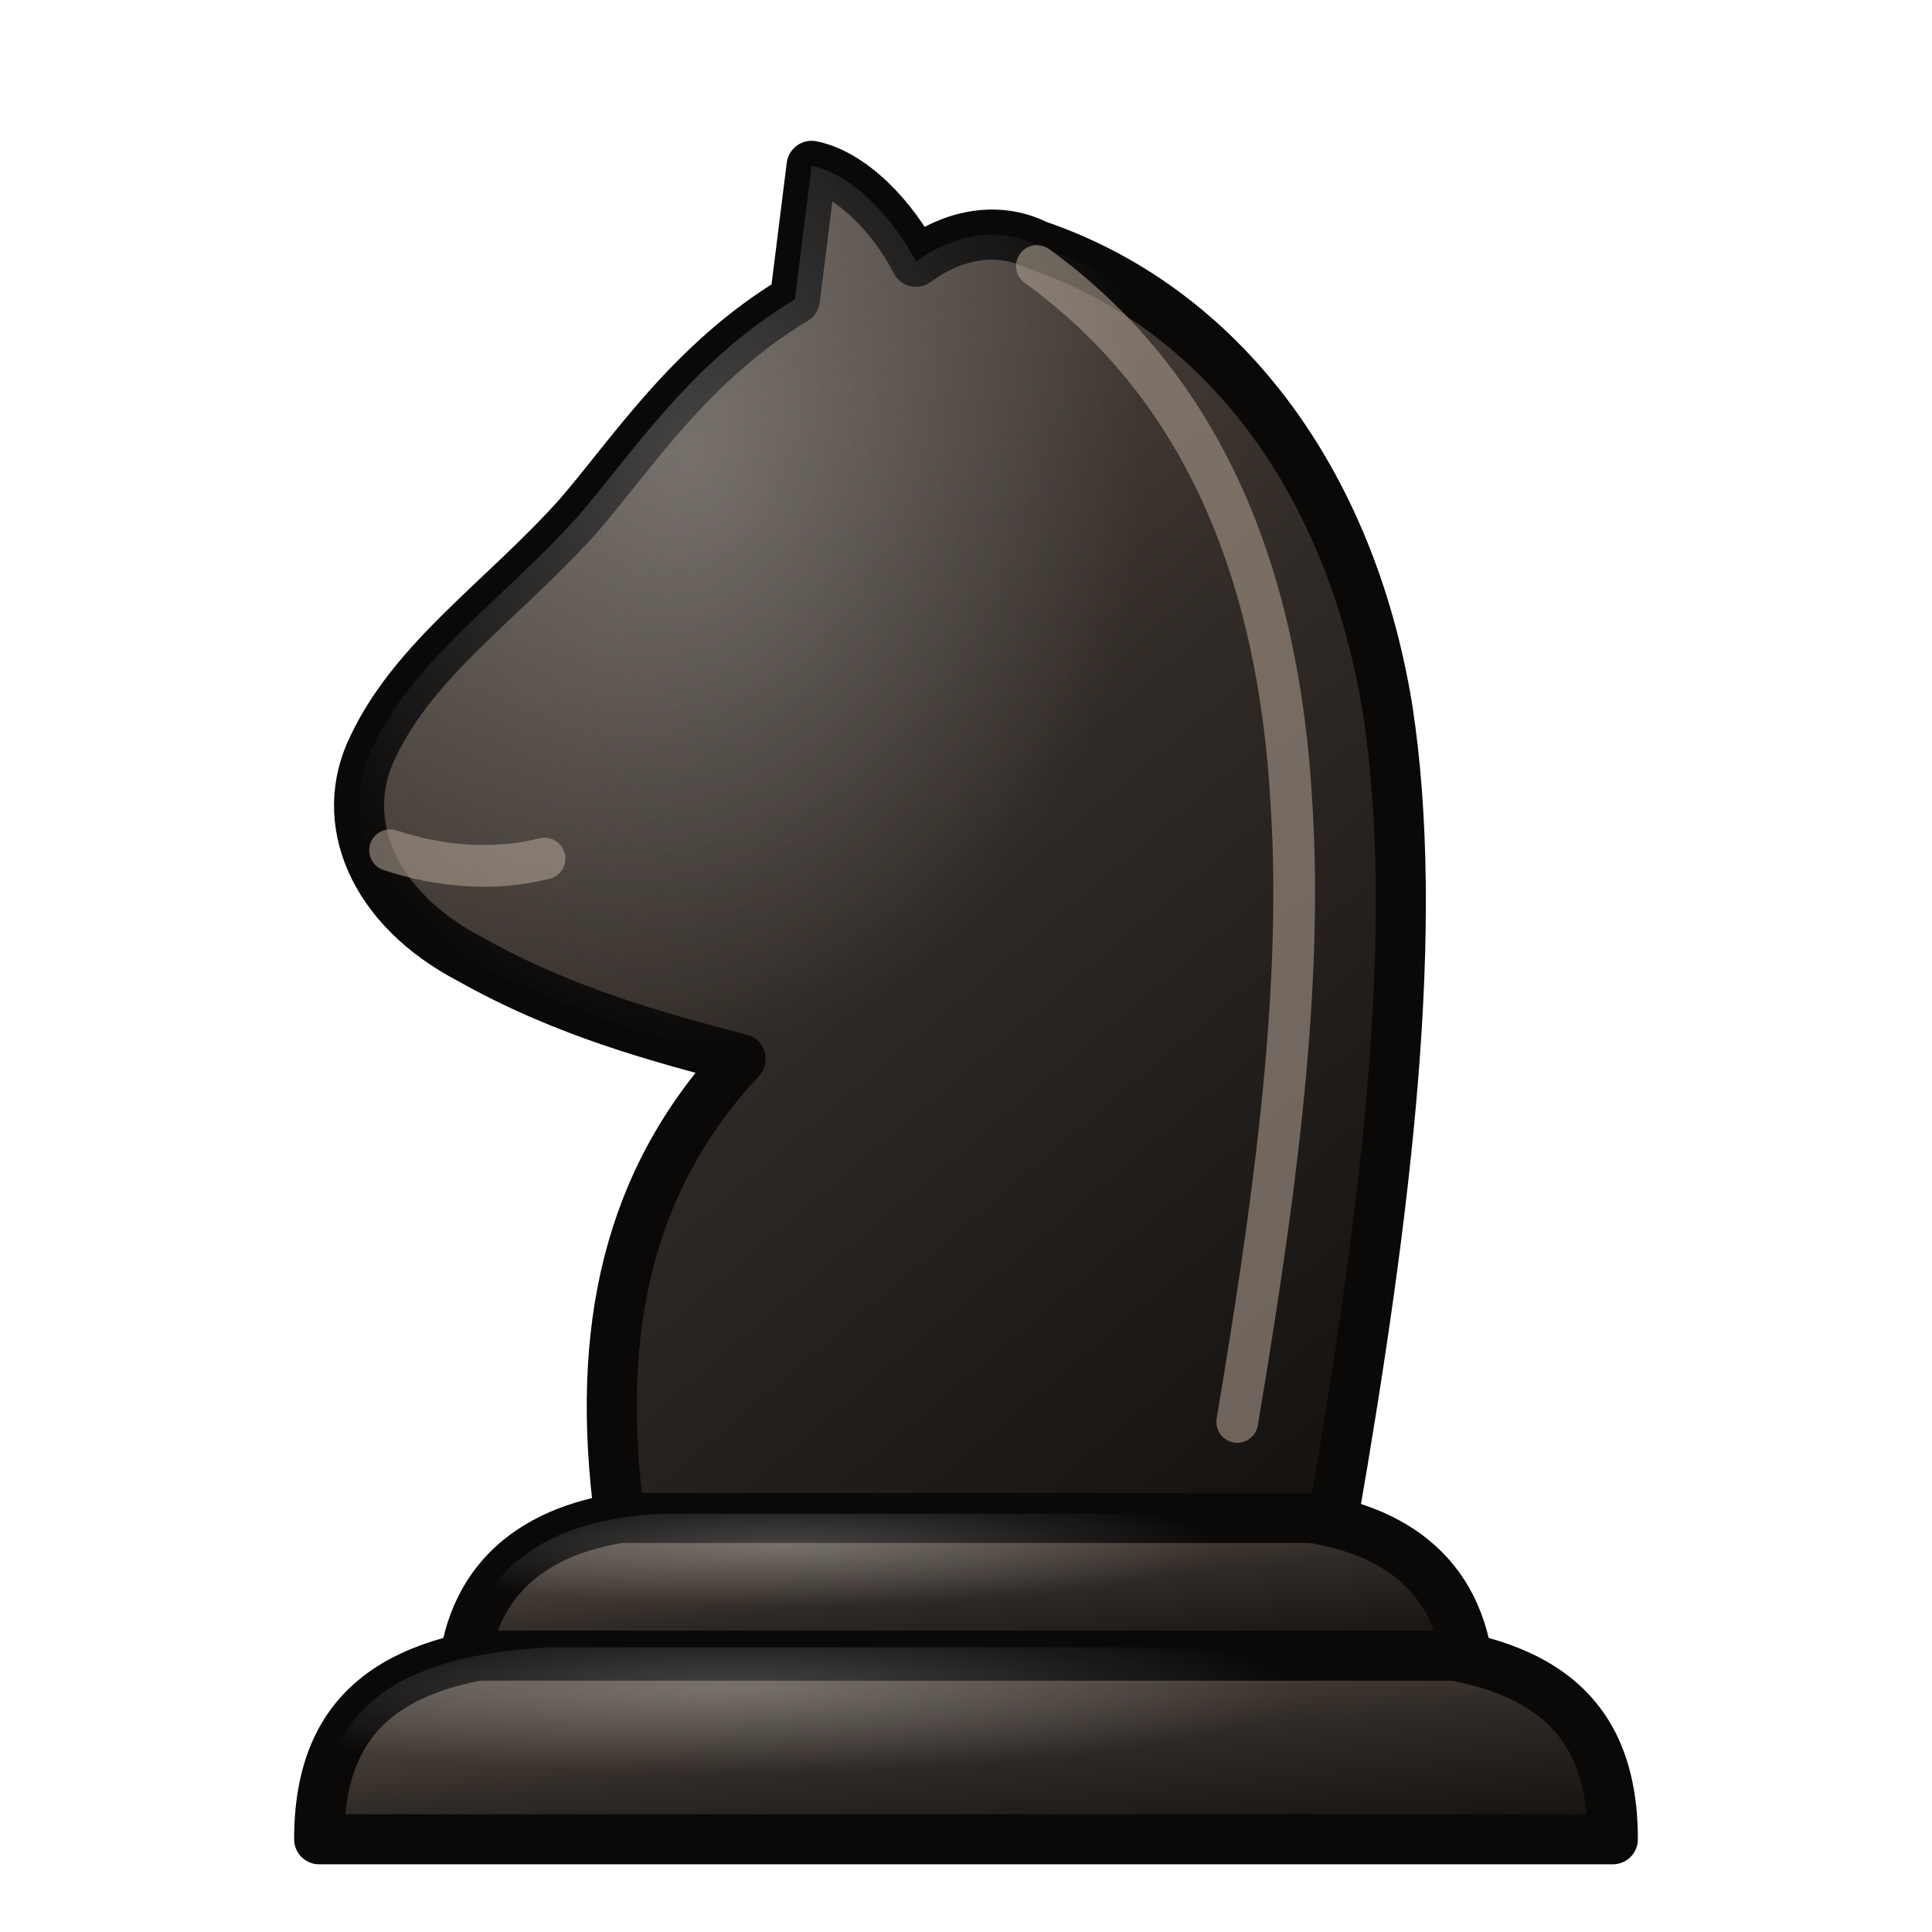
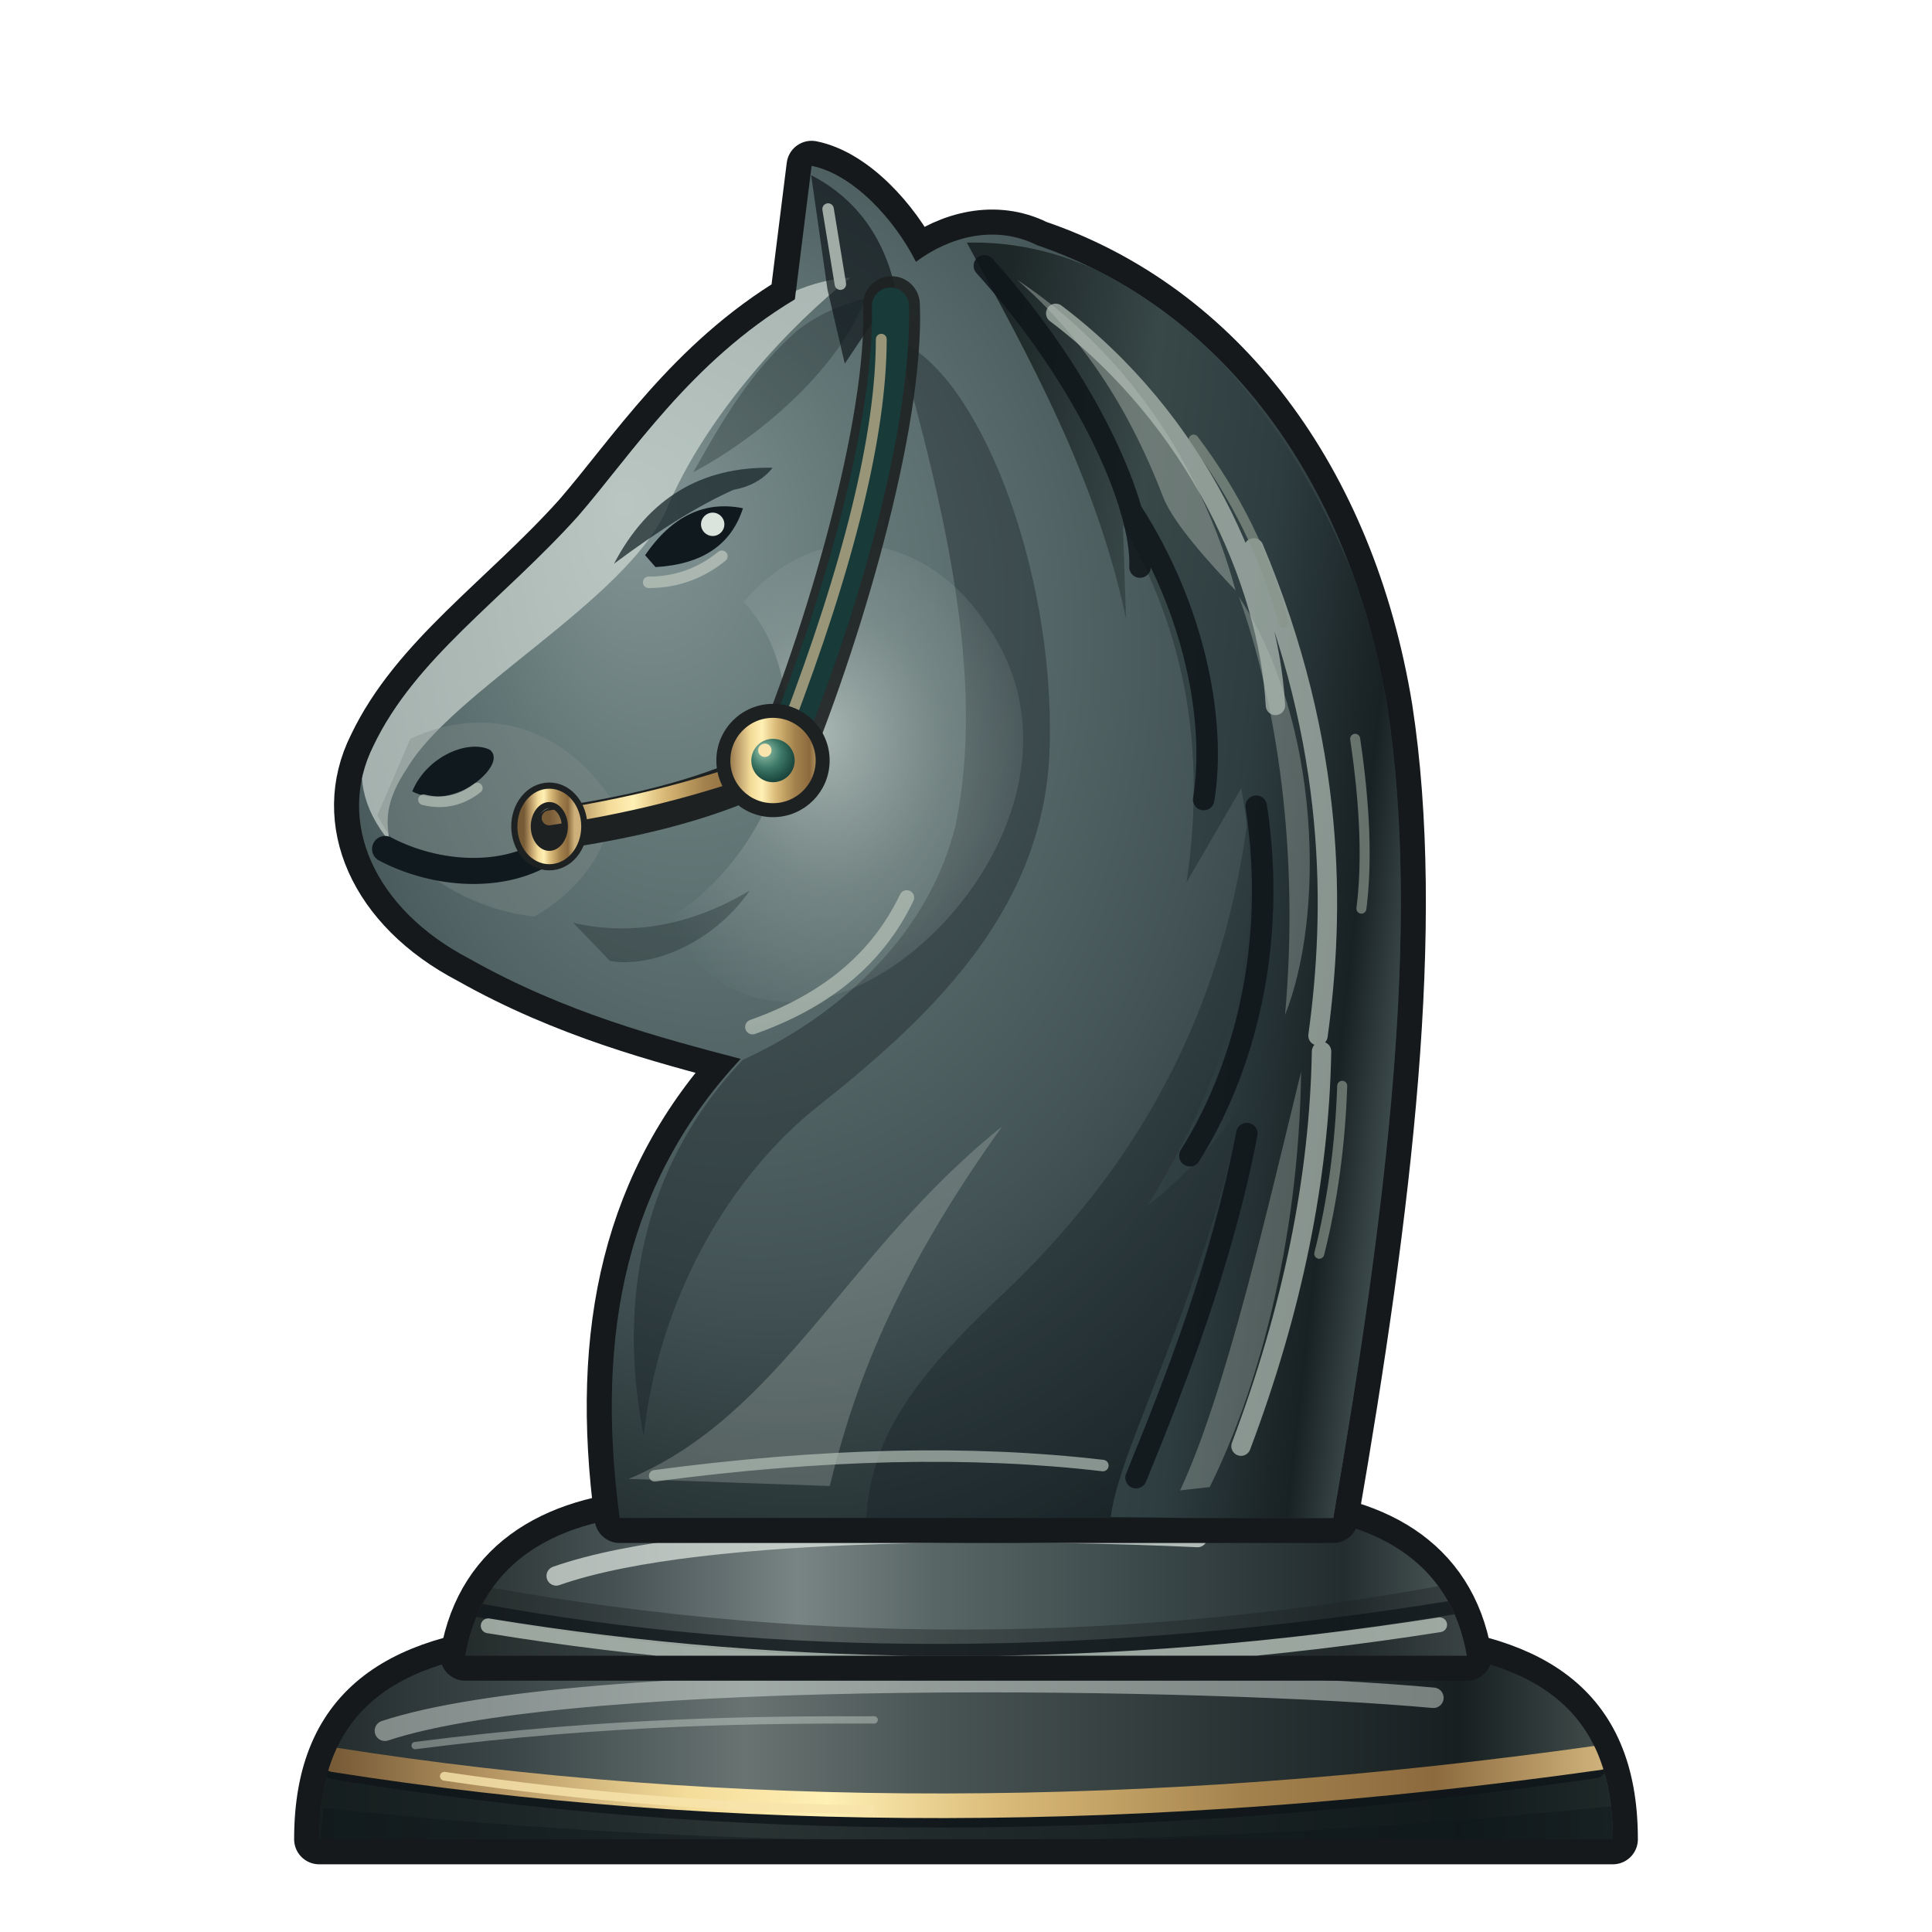
<svg xmlns="http://www.w3.org/2000/svg" viewBox="0 0 100 100">
  <defs>
-     <linearGradient id="p-body" x1="0.18" y1="0" x2="0.82" y2="1">
-       <stop offset="0" stop-color="#5E544C" />
-       <stop offset="0.55" stop-color="#302A26" />
-       <stop offset="1" stop-color="#161311" />
+     <linearGradient id="bn-foot" x1="0%" y1="0%" x2="100%" y2="0%">
+       <stop offset="0" stop-color="#232B2C" />
+       <stop offset="0.15" stop-color="#3B4648" />
+       <stop offset="0.33" stop-color="#687372" />
+       <stop offset="0.47" stop-color="#4A5555" />
+       <stop offset="0.69" stop-color="#2C3637" />
+       <stop offset="0.88" stop-color="#171F21" />
+       <stop offset="1" stop-color="#45514F" />
    </linearGradient>
-     <radialGradient id="p-gloss" cx="0.32" cy="0.22" r="0.62">
-       <stop offset="0" stop-color="#FFFFFF" stop-opacity="0.24" />
-       <stop offset="0.7" stop-color="#FFFFFF" stop-opacity="0" />
+     <linearGradient id="bn-surface" x1="0%" y1="0%" x2="100%" y2="0%">
+       <stop offset="0" stop-color="#2B3434" />
+       <stop offset="0.15" stop-color="#465254" />
+       <stop offset="0.33" stop-color="#798584" />
+       <stop offset="0.47" stop-color="#586665" />
+       <stop offset="0.69" stop-color="#3A4748" />
+       <stop offset="0.88" stop-color="#232D30" />
+       <stop offset="1" stop-color="#4D5958" />
+     </linearGradient>
+     <linearGradient id="bn-metal" x1="0%" y1="0%" x2="100%" y2="0%">
+       <stop offset="0" stop-color="#775B37" />
+       <stop offset="0.12" stop-color="#B39361" />
+       <stop offset="0.28" stop-color="#F4DC9A" />
+       <stop offset="0.39" stop-color="#FFF0B4" />
+       <stop offset="0.53" stop-color="#DABA78" />
+       <stop offset="0.72" stop-color="#A4824D" />
+       <stop offset="0.87" stop-color="#8C6A3E" />
+       <stop offset="1" stop-color="#CEB17A" />
+     </linearGradient>
+     <linearGradient id="bn-mane" x1="0%" y1="32%" x2="100%" y2="65%">
+       <stop offset="0" stop-color="#1D2728" />
+       <stop offset="0.32" stop-color="#384747" />
+       <stop offset="0.6" stop-color="#2E3D40" />
+       <stop offset="0.86" stop-color="#182123" />
+       <stop offset="1" stop-color="#435152" />
+     </linearGradient>
+     <radialGradient id="bn-carve" cx=".47" cy=".46" r=".72" fx=".25" fy=".25">
+       <stop offset="0" stop-color="#839594" />
+       <stop offset="0.26" stop-color="#647777" />
+       <stop offset="0.62" stop-color="#435355" />
+       <stop offset="0.89" stop-color="#1E292B" />
+       <stop offset="1" stop-color="#4D5B5C" />
    </radialGradient>
+     <radialGradient id="bn-gem" cx=".43" cy=".42" r=".66" fx=".25" fy=".23">
+       <stop offset="0" stop-color="#B0DFCB" />
+       <stop offset="0.21" stop-color="#79AC96" />
+       <stop offset="0.53" stop-color="#3D7867" />
+       <stop offset="0.79" stop-color="#245548" />
+       <stop offset="1" stop-color="#153A36" />
+     </radialGradient>
+     <clipPath id="bn-carving-0">
+       <path d="M19 92 C19 85.5 23 83.2 30 82.8 L70 82.8 C77 83.2 81 85.5 81 92 Z" />
+     </clipPath>
+     <clipPath id="bn-carving-1">
+       <path d="M26 83.2 C26.8 78.6 30.5 76.6 35.5 76.4 L64.5 76.4 C69.5 76.6 73.2 78.6 74 83.2 Z" />
+     </clipPath>
+     <radialGradient id="bn-cheek-relief" cx=".54" cy=".5" r=".64" fx=".42" fy=".41">
+       <stop offset="0" stop-color="#DAE3DC" stop-opacity="0.58" />
+       <stop offset="0.47" stop-color="#9FAEAA" stop-opacity="0.36" />
+       <stop offset="1" stop-color="#9FAEAA" stop-opacity="0" />
+     </radialGradient>
+     <clipPath id="bn-carving-2">
+       <path d="M33.4 76.6 C32.2 67.6 33.8 60.4 39.2 54.6 C35.4 53.6 30.8 52.4 26.2 49.8 C21.6 47.4 19.8 43.2 21.6 39.6 C23.6 35.4 27.8 32.6 31.4 28.6 C34 25.6 36.8 21.2 41.8 18.2 L42.6 11.8 C44.6 12.2 46.6 14.4 47.6 16.4 C49.2 15.2 51.4 14.6 53.4 15.6 C62.2 18.6 68.4 26.8 70.2 37.8 C71.8 48.2 70.2 61.6 67.6 76.6 Z" />
+     </clipPath>
  </defs>
-   <g transform="translate(50 52) scale(1.08) translate(-50 -52)">
-     <path d="M19 92 C19 85.5 23 83.2 30 82.8 L70 82.8 C77 83.2 81 85.5 81 92 Z" fill="url(#p-body)" stroke="#0B0908" stroke-width="2.4" stroke-linejoin="round" stroke-linecap="round" />
-     <path d="M26 83.2 C26.8 78.6 30.5 76.6 35.5 76.4 L64.5 76.4 C69.5 76.6 73.2 78.6 74 83.2 Z" fill="url(#p-body)" stroke="#0B0908" stroke-width="2.4" stroke-linejoin="round" stroke-linecap="round" />
-     <path d="M33.4 76.6 C32.2 67.6 33.8 60.4 39.2 54.6 C35.4 53.6 30.8 52.4 26.2 49.8 C21.6 47.4 19.8 43.2 21.6 39.6 C23.6 35.4 27.8 32.6 31.4 28.6 C34 25.6 36.8 21.2 41.8 18.2 L42.6 11.8 C44.6 12.2 46.6 14.4 47.6 16.4 C49.2 15.2 51.4 14.6 53.4 15.6 C62.2 18.6 68.4 26.8 70.2 37.8 C71.8 48.2 70.2 61.6 67.6 76.6 Z" fill="url(#p-body)" stroke="#0B0908" stroke-width="2.4" stroke-linejoin="round" stroke-linecap="round" />
-     <path d="M53.4 16.6 C61.4 22.4 65 31.4 65.6 42.4 C66.2 51.8 64.6 62.4 63 72" fill="none" stroke="#A89A8C" stroke-width="2" stroke-linecap="round" stroke-opacity="0.6" />
-     <path d="M22.4 44.6 C24.8 45.4 27.4 45.6 29.8 45" fill="none" stroke="#A89A8C" stroke-width="2" stroke-linecap="round" stroke-opacity="0.6" />
-     <path d="undefined" fill="#0B0908" />
-     <path d="undefined" fill="#0B0908" />
-     <path d="M19 92 C19 85.5 23 83.2 30 82.8 L70 82.8 C77 83.2 81 85.5 81 92 Z" fill="url(#p-gloss)" />
-     <path d="M26 83.2 C26.8 78.6 30.5 76.6 35.5 76.4 L64.5 76.4 C69.5 76.6 73.2 78.6 74 83.2 Z" fill="url(#p-gloss)" />
-     <path d="M33.4 76.6 C32.2 67.6 33.8 60.4 39.2 54.6 C35.4 53.6 30.8 52.4 26.2 49.8 C21.6 47.4 19.8 43.2 21.6 39.6 C23.6 35.4 27.8 32.6 31.4 28.6 C34 25.6 36.8 21.2 41.8 18.2 L42.6 11.8 C44.6 12.2 46.6 14.4 47.6 16.4 C49.2 15.2 51.4 14.6 53.4 15.6 C62.2 18.6 68.4 26.8 70.2 37.8 C71.8 48.2 70.2 61.6 67.6 76.6 Z" fill="url(#p-gloss)" />
+   <g transform="translate(50 52) scale(1.08) translate(-50 -52)" stroke-linecap="round" stroke-linejoin="round">
+     <path d="M19 92 C19 85.5 23 83.2 30 82.8 L70 82.8 C77 83.2 81 85.5 81 92 Z" fill="url(#bn-foot)" stroke="#15191C" stroke-width="2.4" stroke-linejoin="round" stroke-linecap="round" paint-order="stroke fill" />
+     <g clip-path="url(#bn-carving-0)">
+       <path d="M18.6 88.2 Q47.6 93.4 81.2 88.1 V93 H18.6Z" fill="#101919" fill-opacity="0.7" />
+       <path d="M19.2 90.5 Q49 93.7 81.1 90.4 V92.7 H19Z" fill="#0F161A" fill-opacity="0.46" />
+       <path d="M19.7 88.6 Q47.8 93.25 80.15 88.55" fill="none" stroke="#0F161A" stroke-width="1.05" stroke-opacity="0.8" />
+       <path d="M19.7 88.19 Q48 92.65 80.35 88.09" fill="none" stroke="url(#bn-metal)" stroke-width="1.18" />
+       <path d="M25 88.98 Q35.2 90.49 45.4 90.58" fill="none" stroke="#F8E4AC" stroke-width="0.42" stroke-opacity="0.81" />
+       <path d="M22.15 86.8 C31.5 83.71 62.1 84.27 72.4 85.22" fill="none" stroke="#DAE3DC" stroke-width="0.98" stroke-opacity="0.5" />
+       <path d="M23.6 87.51 C32.9 86.31 40.4 86.27 45.6 86.28" fill="none" stroke="#DAE3DC" stroke-width="0.35" stroke-opacity="0.4" />
+     </g>
+     <path d="M26 83.2 C26.8 78.6 30.5 76.6 35.5 76.4 L64.5 76.4 C69.5 76.6 73.2 78.6 74 83.2 Z" fill="url(#bn-surface)" stroke="#15191C" stroke-width="2.4" stroke-linejoin="round" stroke-linecap="round" paint-order="stroke fill" />
+     <g clip-path="url(#bn-carving-1)">
+       <path d="M25.4 79.6 Q50 84.35 74.6 79.5 L75 83.6 H25Z" fill="#1D2122" fill-opacity="0.4" />
+       <path d="M26.5 81 Q48 85.02 73.6 80.85" fill="none" stroke="#0F161A" stroke-width="0.67" stroke-opacity="0.74" />
+       <path d="M27.1 81.77 Q49.2 85.4 72.7 81.72" fill="none" stroke="#B1BDB5" stroke-width="0.71" stroke-opacity="0.84" />
+       <path d="M30.36 79.38 C37.5 76.86 54.14 77.21 61.1 77.54" fill="none" stroke="#DAE3DC" stroke-width="0.93" stroke-opacity="0.75" />
+     </g>
+     <path d="M33.4 76.6 C32.2 67.6 33.8 60.4 39.2 54.6 C35.4 53.6 30.8 52.4 26.2 49.8 C21.6 47.4 19.8 43.2 21.6 39.6 C23.6 35.4 27.8 32.6 31.4 28.6 C34 25.6 36.8 21.2 41.8 18.2 L42.6 11.8 C44.6 12.2 46.6 14.4 47.6 16.4 C49.2 15.2 51.4 14.6 53.4 15.6 C62.2 18.6 68.4 26.8 70.2 37.8 C71.8 48.2 70.2 61.6 67.6 76.6 Z" fill="url(#bn-carve)" stroke="#15191C" stroke-width="2.4" stroke-linejoin="round" stroke-linecap="round" paint-order="stroke fill" />
+     <g clip-path="url(#bn-carving-2)">
+       <path d="M44.46 17.16 C41.69 19.34 37.57 23.64 35.63 28.31 C33.65 32.65 25.38 37.0 23.22 40.66 C22.12 42.31 22.22 43.23 22.38 44.19 C19.68 40.95 21.29 37.56 25.11 34.1 L32.9 26.46 Q39.02 17.44 44.46 17.16Z" fill="#DAE3DC" fill-opacity="0.63" />
+       <path d="M46.72 20.17 C50.5 21.63 54.26 30.94 54.01 39.65 C53.81 47.18 48.72 52.25 43.07 56.74 C38.63 60.19 35.27 66.13 34.55 72.67 C32.82 63.7 36.21 57.88 39.3 54.65 C43.91 52.53 48.23 48.69 49.52 43.32 C50.9 36.43 49.07 28.53 46.72 20.17Z" fill="#10191D" fill-opacity="0.35" />
+       <path d="M63.73 31.51 C64.93 47.14 60.59 57.69 51.33 66.28 C47.05 70.38 45.37 73.14 45.21 76.81 H67.97 L71.09 39.66Z" fill="#10191D" fill-opacity="0.31" />
+       <path d="M39.35 32.7 C43.24 28.14 48.41 29.82 50.96 33.75 C55.6 40.3 50.32 48.66 44.73 51.15 C40.19 53.18 36.62 50.59 35.92 47.75 C39.34 45.67 41.79 41.06 41.38 37.82 Q41.16 34.66 39.35 32.7Z" fill="url(#bn-cheek-relief)" />
+       <path d="M33.83 74.73 C41.13 71.69 44.28 63.8 51.73 57.84 C46.56 65.06 44.64 70.31 43.47 75.07Z" fill="#DAE3DC" fill-opacity="0.23" />
+       <path d="M50.04 15.48 C58.98 15.25 66.53 23.96 69.88 35.20 C72.12 45.11 71.03 59.38 67.72 76.7 L56.94 76.55 C57.36 73.15 61.19 66.55 63.27 56.79 Q61.11 59.78 58.71 61.62 C63.34 54.13 64.32 47.58 63.19 41.63 L60.57 46.14 C61.67 38.76 60.0 33.31 57.52 29.01 L57.67 33.49 C56.21 26.64 52.97 20.88 50.04 15.48Z" fill="url(#bn-mane)" />
+       <path d="M52.45 17.26 C57.56 20.64 61.23 25.97 62.92 32.15 C61.71 30.88 59.98 28.98 59.47 27.73 C57.94 23.72 55.76 20.14 52.45 17.26Z" fill="#B1BDB5" fill-opacity="0.44" />
+       <path d="M63.08 32.45 C67.06 38.54 67.18 47.79 65.29 52.49 C65.99 44.72 64.9 37.55 63.08 32.45Z" fill="#B1BDB5" fill-opacity="0.37" />
+       <path d="M66.06 55.21 C65.96 63.49 63.9 70.66 61.68 75.12 L60.26 75.28 C62.43 70.67 64.49 61.62 66.06 55.21Z" fill="#B1BDB5" fill-opacity="0.36" />
+       <path d="M50.88 16.59 C55.87 22.13 58.46 28.15 58.34 31.03 M57.91 28.31 C60.97 33.04 62.0 38.44 61.39 42.17 M63.91 42.49 C64.94 49.23 63.28 55.2 60.73 59.24 M63.46 58.18 C62.26 64.43 59.98 70.2 58.15 74.67" fill="none" stroke="#0F161A" stroke-width="1.03" stroke-opacity="0.87" />
+       <path d="M54.3 18.87 C61.07 23.99 64.49 31.71 64.83 37.66 M63.79 30.11 C67.79 39.61 67.68 47.58 66.87 53.49 M67.04 54.24 Q66.88 63.35 63.18 73.16" fill="none" stroke="#B1BDB5" stroke-width="0.93" stroke-opacity="0.73" />
+       <path d="M60.91 24.92 Q63.92 28.91 65.23 33.7 M68.65 39.26 Q69.37 44.09 68.95 47.4 M68.03 55.89 Q67.89 60.12 66.93 63.94" fill="none" stroke="#88958B" stroke-width="0.48" stroke-opacity="0.69" />
+       <path d="M42.58 12.25 C44.71 13.34 46.06 15.21 46.61 17.67 L44.19 21.28 L43.36 17.72Z" fill="#0F161A" fill-opacity="0.69" />
+       <path d="M45.18 18.15 C43.82 21.72 39.87 24.93 36.93 26.48 C38.24 24.18 39.56 21.78 41.88 19.72 Q43.21 18.66 45.18 18.15Z" fill="#10191D" fill-opacity="0.28" />
+       <path d="M43.39 13.87 L43.98 17.47" fill="none" stroke="#B1BDB5" stroke-width="0.55" stroke-opacity="0.88" />
+       <path d="M23.37 39.26 C26.76 37.67 30.62 38.43 33.14 42.36 Q32.64 45.82 29.32 47.78 C25.79 47.39 22.91 45.18 21.79 42.92Z" fill="#7E8A88" fill-opacity="0.39" />
+       <path d="M31.18 48.08 Q35.42 49.04 39.64 46.53 C37.83 49.12 34.87 50.24 32.94 49.91Z" fill="#10191D" fill-opacity="0.29" />
+       <path d="M22.16 44.54 C24.58 45.82 27.88 46.05 30.06 44.57" fill="none" stroke="#101A1E" stroke-width="1.25" />
+       <path d="M23.46 41.78 C24.17 40.07 26.17 39.28 27.19 39.79 C27.82 40.33 26.63 41.49 25.62 41.84 Q24.4 42.27 23.46 41.78Z" fill="#101A1E" />
+       <path d="M24.0 42.18 Q25.41 42.53 26.58 41.62" fill="none" stroke="#B1BDB5" stroke-width="0.51" stroke-opacity="0.77" />
+       <path d="M33.13 30.87 Q35.59 26.17 40.73 26.27 Q40.08 27.1 38.85 27.33 Q36.42 28.41 33.13 30.87Z" fill="#18272B" fill-opacity="0.75" />
+       <path d="M34.62 30.46 Q36.55 27.65 39.31 28.21 Q38.47 30.84 35.12 31.03Z" fill="#101A1E" />
+       <circle cx="37.86" cy="28.98" r="0.56" fill="#DAE3DC" />
+       <path d="M34.79 31.76 Q36.76 31.76 38.3 30.51" fill="none" stroke="#B1BDB5" stroke-width="0.55" stroke-opacity="0.88" />
+       <path d="M46.43 18.45 C46.65 24.17 43.59 34.51 40.89 40.92" fill="none" stroke="#1D2122" stroke-width="2.72" stroke-opacity="0.9" />
+       <path d="M46.38 18.52 C46.52 24.86 43.35 34.95 40.73 40.84" fill="none" stroke="#183A39" stroke-width="1.78" />
+       <path d="M45.94 20.11 Q45.93 26.9 41.39 38.77" fill="none" stroke="#A19C7D" stroke-width="0.52" stroke-opacity="0.93" />
+       <path d="M40.62 40.66 Q36.8 42.62 30.34 43.55" fill="none" stroke="#1D2122" stroke-width="2.03" />
+       <path d="M40.36 40.46 Q35.43 42.26 30.02 43.05" fill="none" stroke="url(#bn-metal)" stroke-width="0.71" />
+       <path d="M47.16 46.87 C45.68 49.97 43.07 51.9 39.77 53.07" fill="none" stroke="#B1BDB5" stroke-width="0.71" stroke-opacity="0.77" />
+       <circle cx="40.75" cy="40.3" r="2.38" fill="url(#bn-metal)" stroke="#1D2122" stroke-width="0.67" />
+       <circle cx="40.75" cy="40.3" r="1.04" fill="url(#bn-gem)" />
+       <circle cx="40.36" cy="39.81" r="0.32" fill="#F8E4AC" />
+       <ellipse cx="30.03" cy="43.46" rx="1.21" ry="1.49" fill="none" stroke="#1D2122" stroke-width="1.23" />
+       <ellipse cx="30.03" cy="43.46" rx="1.21" ry="1.49" fill="none" stroke="url(#bn-metal)" stroke-width="0.64" />
+       <path d="M35.08 74.58 Q47.1 72.98 56.56 74.09" fill="none" stroke="#B1BDB5" stroke-width="0.55" stroke-opacity="0.72" />
+     </g>
  </g>
</svg>
